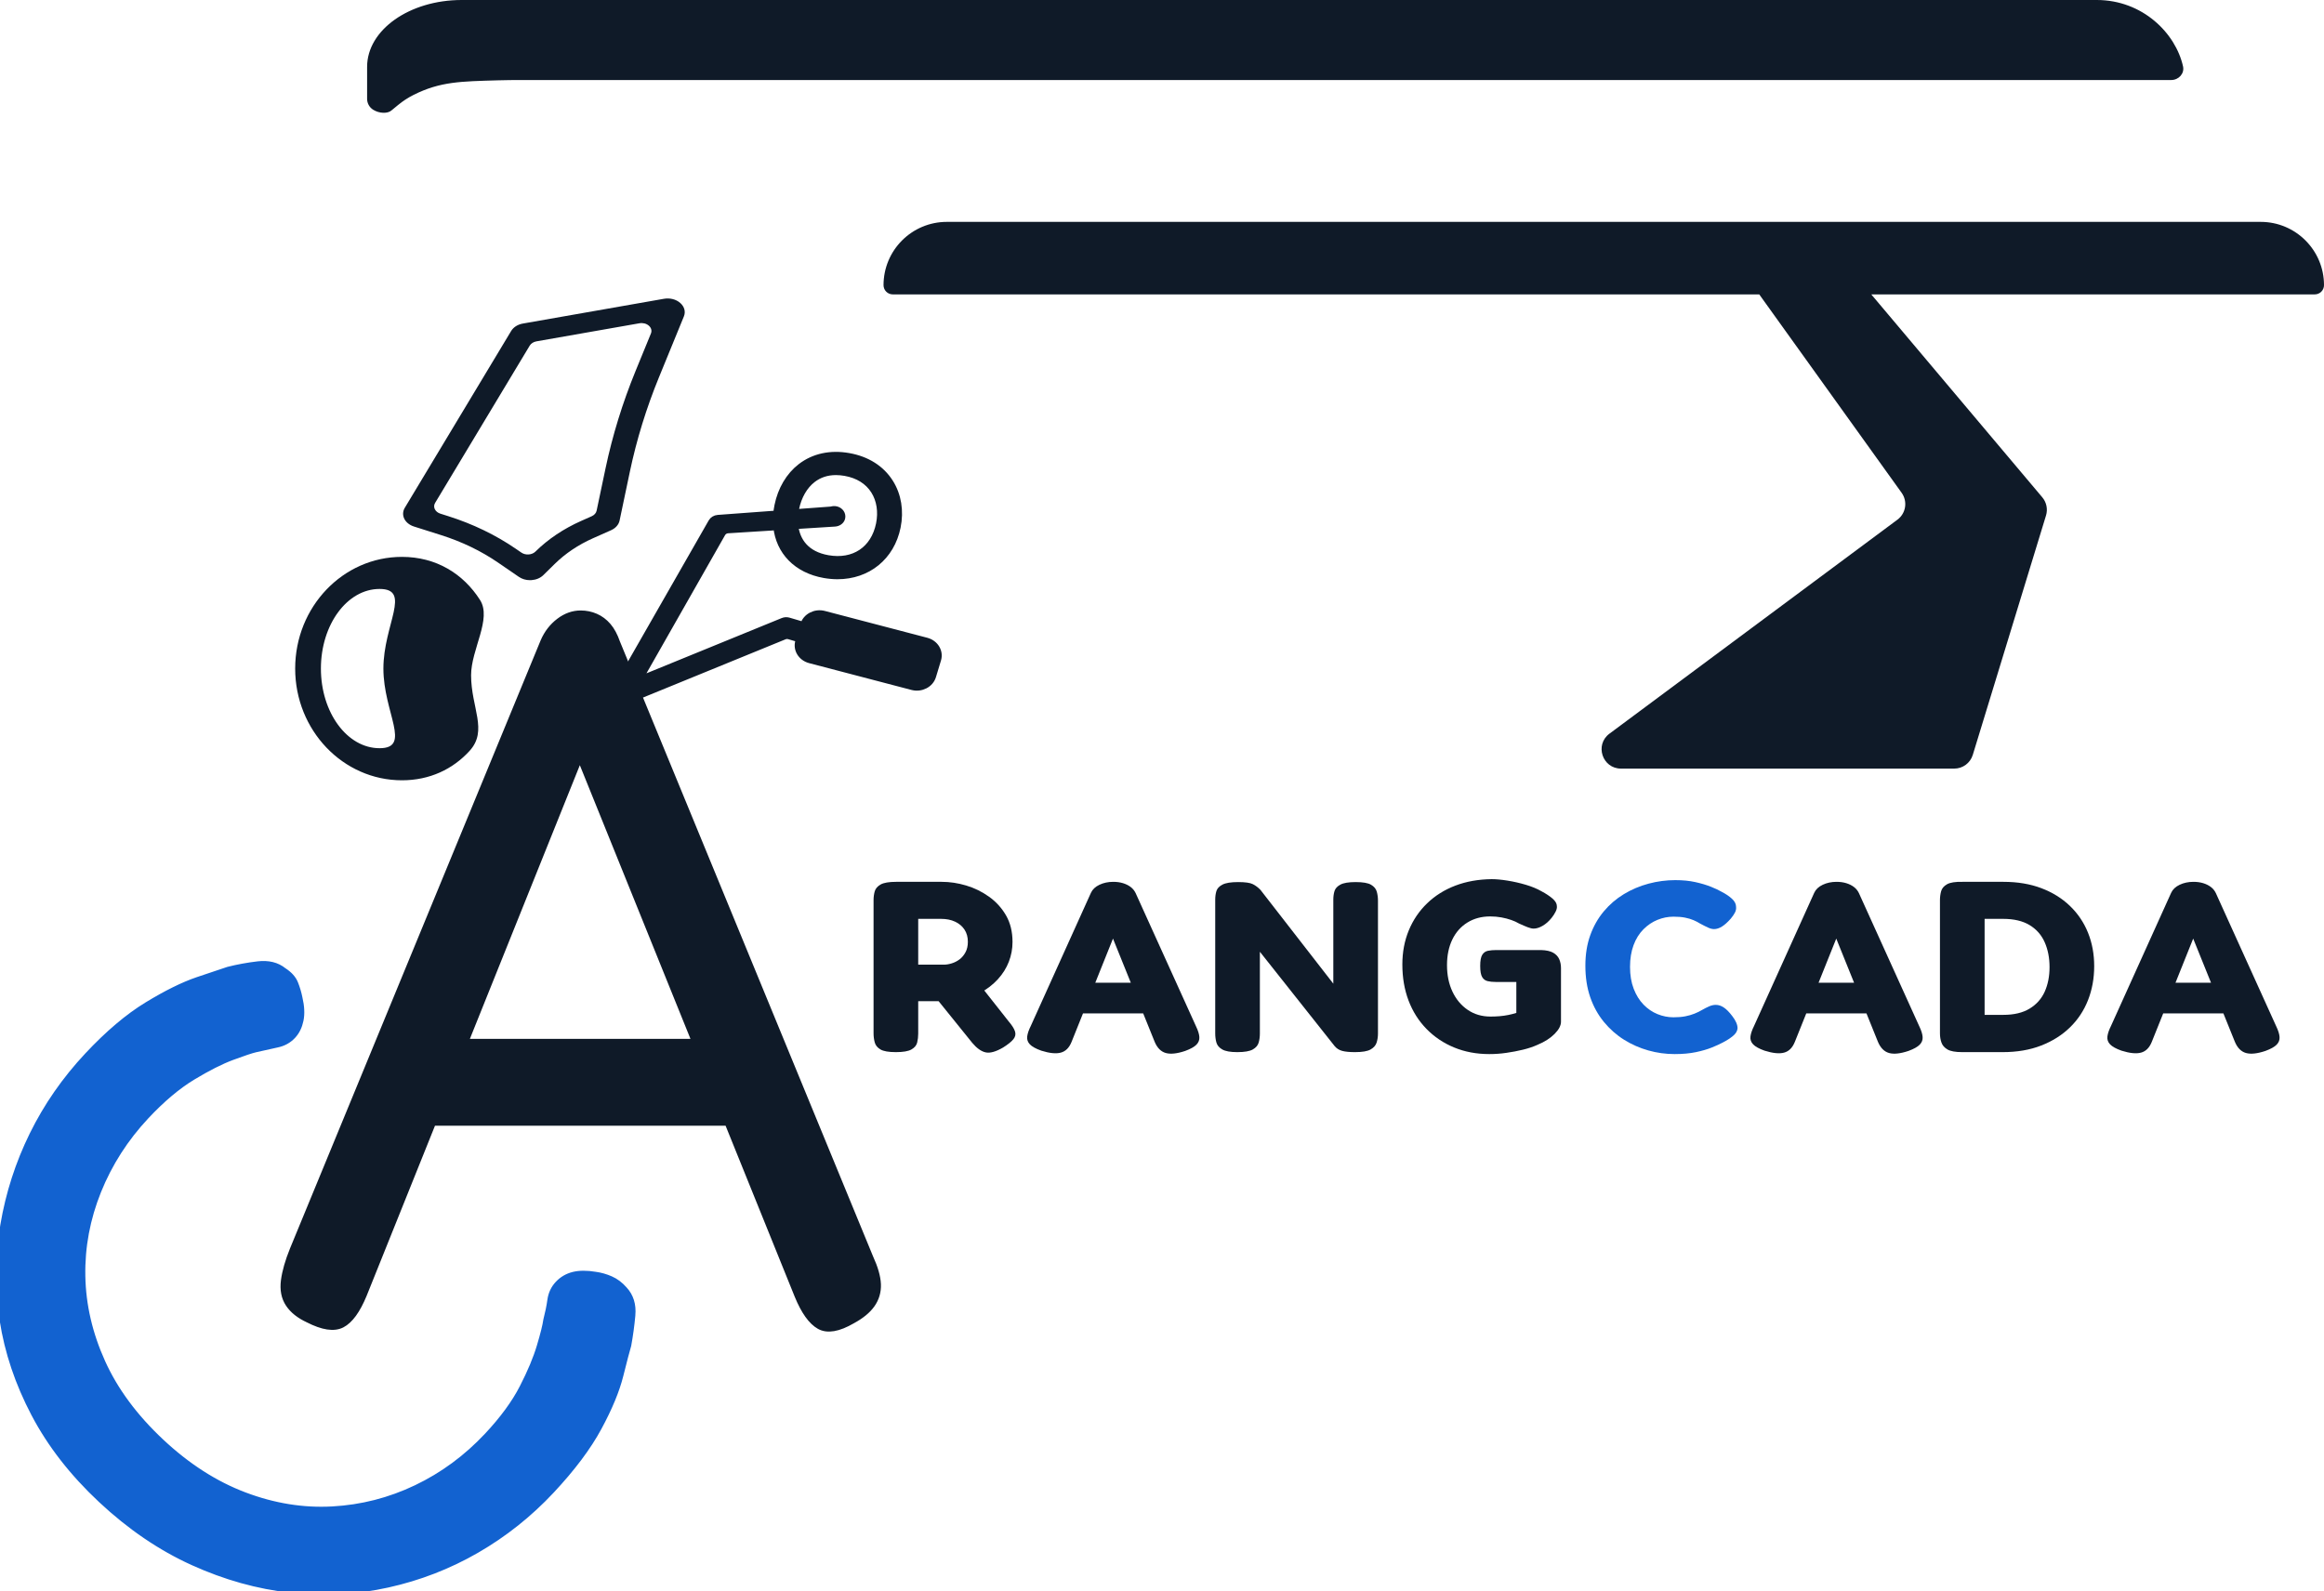
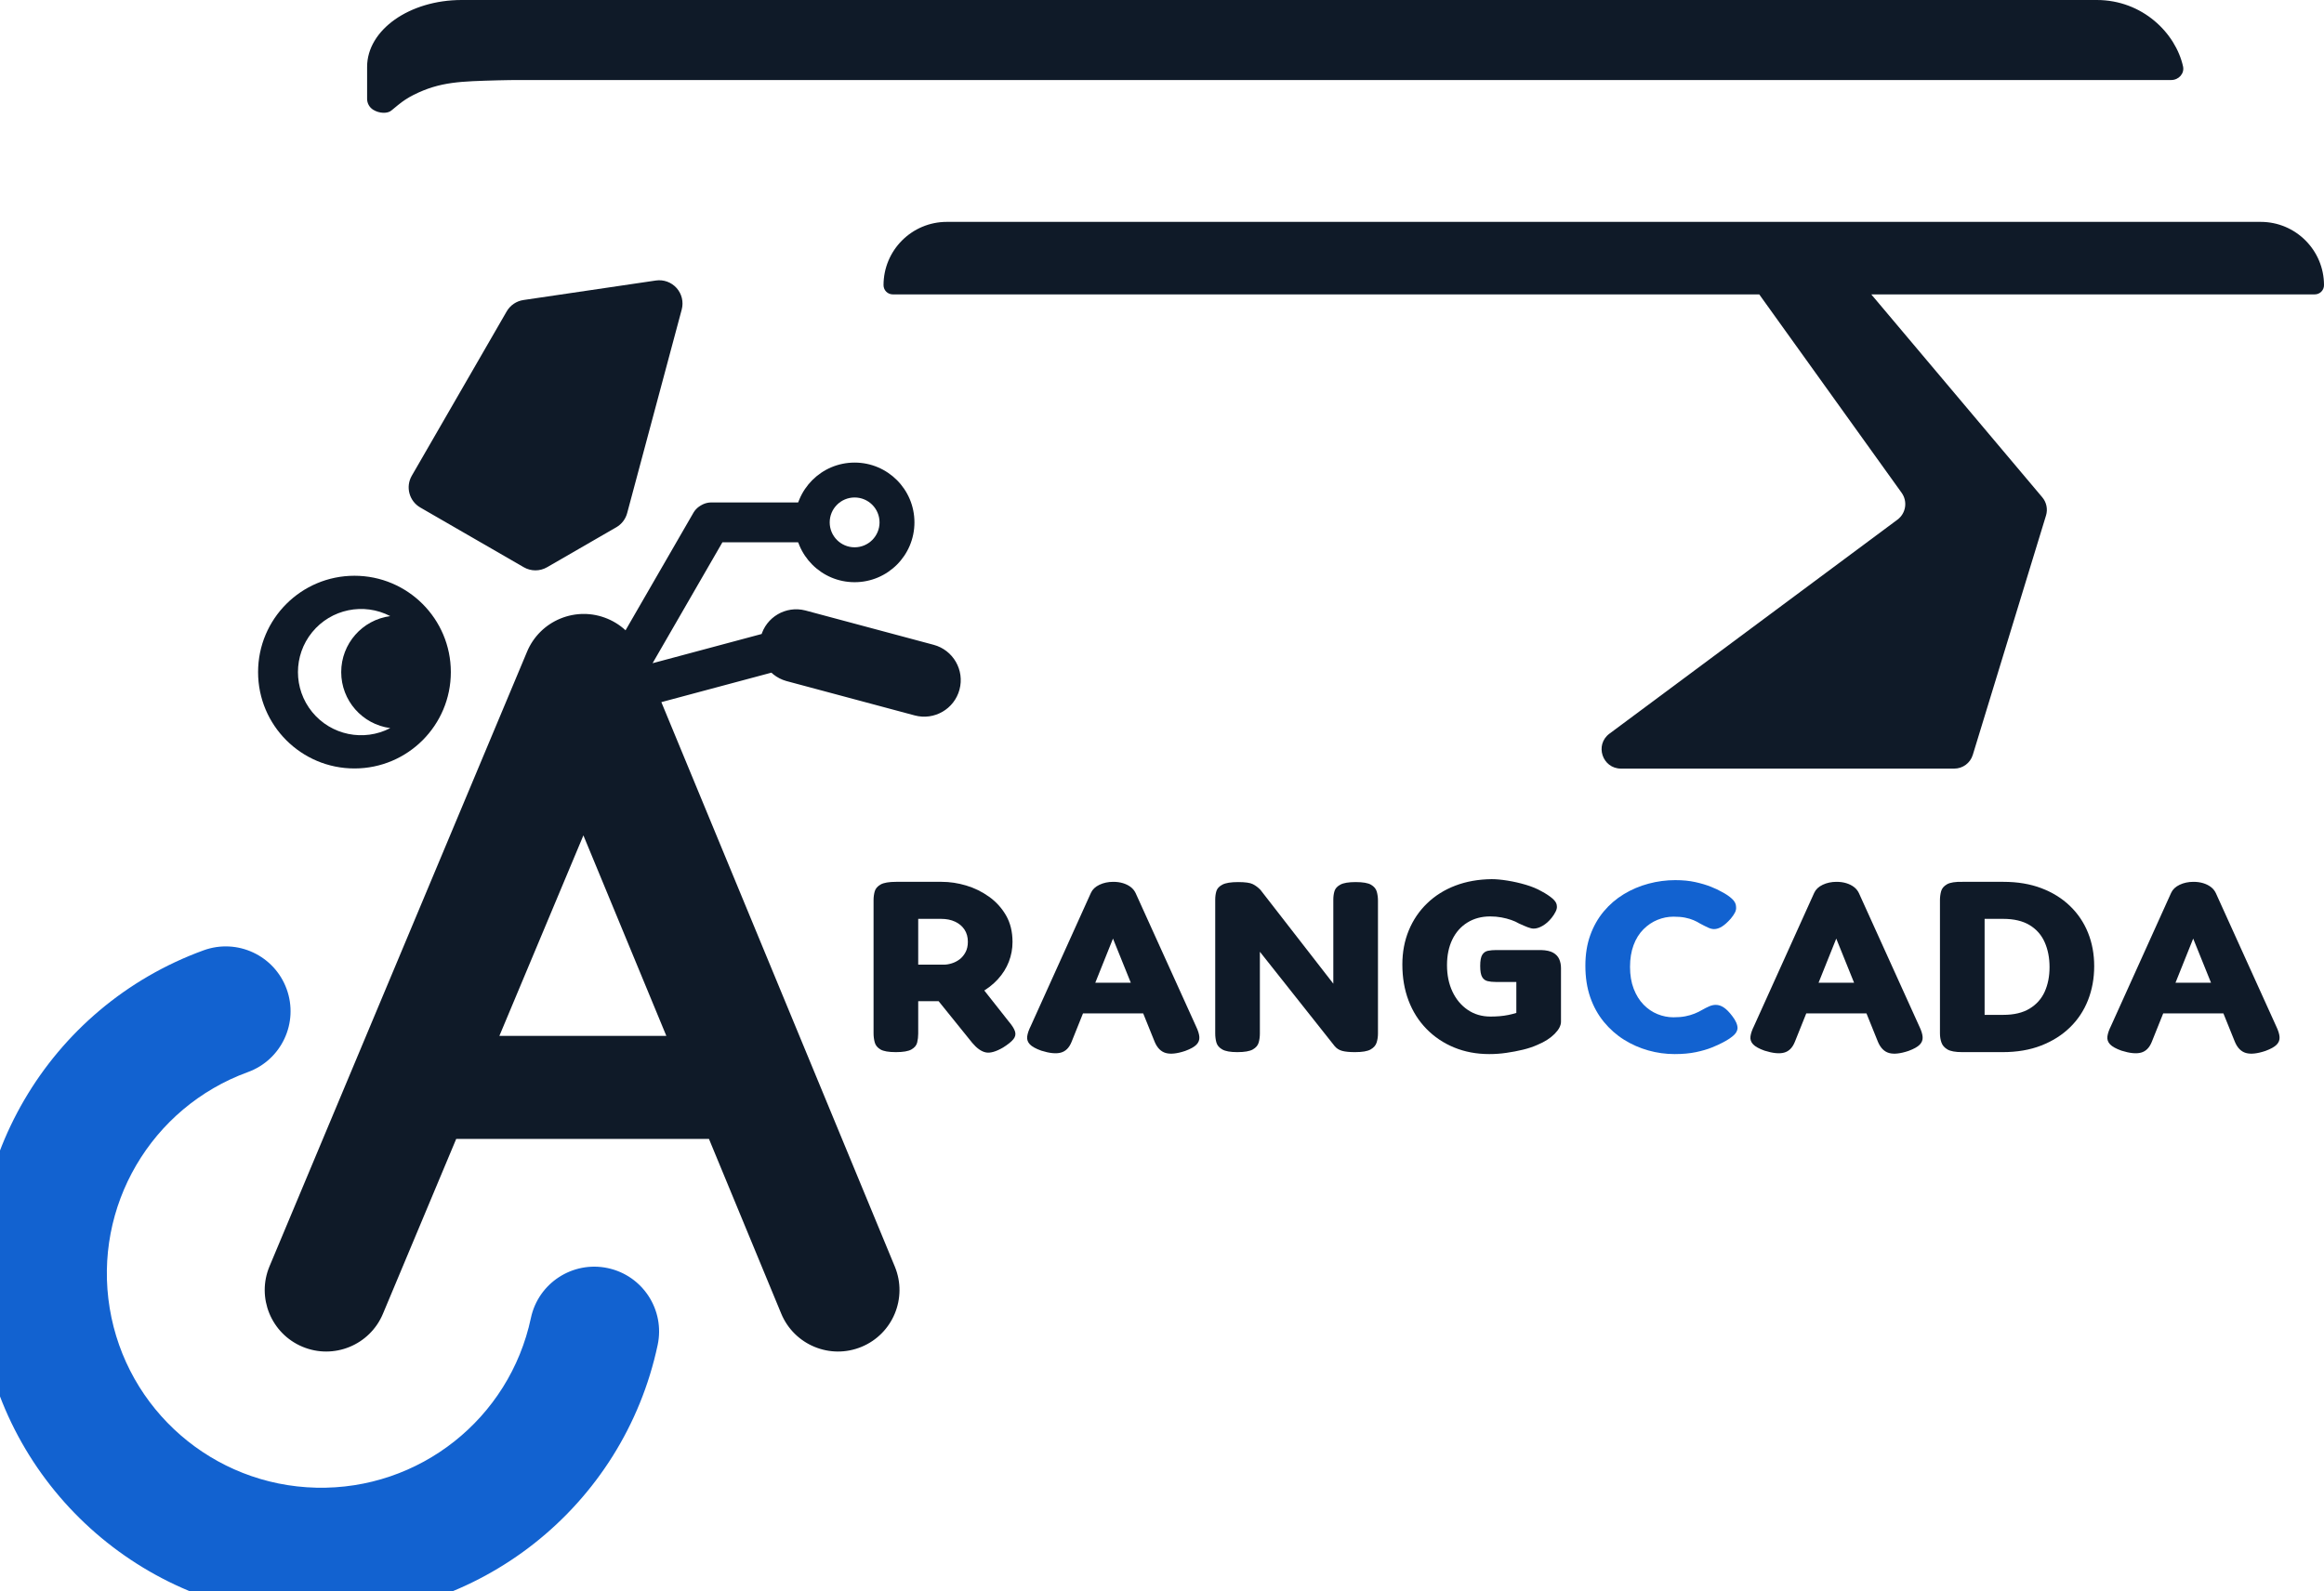
<svg xmlns="http://www.w3.org/2000/svg" id="ArangCada_Full_Logo" viewBox="63.93 0 1602.07 1096.9">
  <defs>
    <style>
      .structure { fill:#0F1A28; }
      .letter-a { fill:#0F1A28; stroke:#0F1A28; stroke-width:6; stroke-linejoin:round; stroke-linecap:round; paint-order:stroke fill; }
      .letter-c { fill:#1262D0; stroke:#1262D0; stroke-width:6; stroke-linejoin:round; stroke-linecap:round; paint-order:stroke fill; }
      .detail { fill:#0F1A28; }
    </style>
  </defs>
  <g id="tricycle-body-structure">
    <path class="structure" d="M317,68.15v-22.04c0-12.73,7.3-24.26,19.1-32.61C347.9,5.16,364.2,0,382.21,0h1127.13C1540.99,0,1563.78,22.95,1568.83,45.81c1.07,4.84-2.93,9.37-8.17,9.37H423.96c-5.92,0-11.5.05-16.83.21-25.44.74-39.66.8-58.09,10.04-3.86,1.93-7.46,4.31-10.75,7.02l-4.31,3.55c-2.76,2.6-8.67,2.24-12.75-.29-2.68-1.66-4.23-4.54-4.23-7.56Z" />
    <path class="structure" d="M1666,196.64c0,1.76-.71,3.34-1.86,4.5-1.16,1.15-2.74,1.86-4.5,1.86h-305.73l117.9,139.94c2.92,3.47,3.89,8.18,2.56,12.52l-50.48,165.08c-1.72,5.62-6.9,9.46-12.78,9.46h-229.72c-12.87,0-18.31-16.41-7.97-24.09l198.53-147.57c5.86-4.35,7.14-12.59,2.89-18.52l-98.16-136.82h-597.32c-3.51,0-6.36-2.85-6.36-6.36,0-12.05,4.88-22.96,12.78-30.86s18.81-12.78,30.86-12.78h905.72c24.1,0,43.64,19.54,43.64,43.64Z" />
  </g>
  <g id="lettermark-icon">
-     <defs>
-       <style>
-         .letter-a {
-           fill: #0F1A28;
-           stroke: #0F1A28;
-           stroke-width: 6;
-           stroke-linejoin: round;
-           stroke-linecap: round;
-           paint-order: stroke fill;
-         }
-         .letter-c {
-           fill: #1262D0;
-           stroke: #1262D0;
-           stroke-width: 6;
-           stroke-linejoin: round;
-           stroke-linecap: round;
-           paint-order: stroke fill;
-         }
-         .detail { fill: #0F1A28; }
-       </style>
-     </defs>
-     <path class="letter-c" transform="translate(22 0) translate(330 950) scale(0.885 0.885) translate(-330 -950)" d="M496.41,901.24c-.73,7.95-1.79,15.75-3.19,23.38-1.19,4.01-3.24,11.83-6.16,23.48-2.91,11.66-8.49,25.13-16.74,40.42-8.25,15.29-20.5,31.63-36.76,49.01-17.22,18.4-36.6,33.81-58.15,46.25-21.54,12.44-44.61,21.38-69.19,26.81-24.58,5.44-49.63,6.77-75.15,3.97-25.51-2.78-50.84-9.86-75.98-21.25-25.14-11.38-48.95-27.6-71.44-48.64-22.14-20.72-39.47-43.01-51.99-66.87-12.51-23.84-20.66-48.1-24.45-72.74-3.79-24.64-3.61-49.23.53-73.81,4.14-24.56,11.7-48.01,22.68-70.33,10.98-22.32,25.24-42.85,42.78-61.59,15.94-17.03,31.37-30.09,46.25-39.17,14.89-9.07,27.96-15.54,39.22-19.38,11.26-3.84,19.18-6.49,23.76-7.97,7.53-1.9,15.24-3.31,23.13-4.23,7.89-.91,14.39.68,19.47,4.8,4.39,2.83,7.3,6.03,8.74,9.62,1.43,3.59,2.56,7.35,3.35,11.28,1.53,6.56,1.81,12.24.81,17.06-.99,4.82-2.93,8.76-5.8,11.83-3.19,3.41-7.17,5.61-11.92,6.58-4.76.99-10.4,2.25-16.96,3.78-3.27.77-9.32,2.78-18.12,6.05s-19.11,8.48-30.93,15.63c-11.81,7.16-23.94,17.38-36.38,30.67-16.26,17.38-28.74,36.86-37.44,58.44-8.69,21.58-12.83,43.77-12.41,66.53.42,22.78,5.62,45.21,15.6,67.33,9.97,22.13,25.36,42.91,46.14,62.36,20.44,19.13,42.11,33.03,65.02,41.68,22.9,8.66,45.81,12.36,68.71,11.1,22.9-1.25,44.76-6.85,65.56-16.78,20.8-9.93,39.33-23.59,55.6-40.97,12.12-12.95,21.28-25.46,27.48-37.56,6.2-12.08,10.72-22.88,13.54-32.39,2.82-9.5,4.5-16.24,5.03-20.23,1.46-5.66,2.53-10.89,3.2-15.71.66-4.8,2.59-8.92,5.78-12.32,3.18-3.4,7.08-5.68,11.66-6.82,4.58-1.13,10.19-1.16,16.84-.06,3.98.53,7.9,1.64,11.75,3.33,3.85,1.69,7.32,4.31,10.41,7.83,4.79,5.13,6.83,11.66,6.1,19.61Z" />
-     <path class="letter-a" transform="translate(464.0 0) scale(0.86 1) translate(-464.0 0)" d="M695.98,867.78L510.28,479.72L500.61,459.51L492.98,443.56C491.11,438.9,488.78,435.16,485.98,432.36C483.18,429.56,479.91,427.46,476.18,426.06C472.44,424.66,468.48,423.96,464.28,423.96C458.21,423.96,452.49,425.71,447.13,429.21C441.76,432.71,437.68,437.26,434.88,442.86L233.98,862.16C230.24,870.1,227.91,877.1,226.98,883.16C226.04,889.23,227.21,894.36,230.48,898.56C233.74,902.76,238.88,906.26,245.88,909.06C257.54,914.19,266.53,915.36,272.83,912.56C279.13,909.76,284.84,903,289.98,892.26L345.56,773.26L582.33,773.26L638.58,892.96C643.71,903.7,649.43,910.57,655.73,913.61C662.03,916.64,670.78,915.36,681.98,909.76C688.98,906.49,694.11,902.88,697.38,898.91C700.64,894.95,702.16,890.51,701.93,885.61C701.69,880.71,699.71,874.76,695.98,867.76L695.98,867.78ZM370.73,719.38L463.58,520.58L557,719.38L370.73,719.38L370.73,719.38Z" />
-     <g transform="translate(0 480) scale(1 0.8) translate(0 -480)">
-       <path class="letter-a" transform="translate(464.0 0) scale(0.86 1) translate(-464.0 0)" d="M510.28,479.72L627.28,428.31C628.61,427.72,630.12,427.64,631.51,428.08L639.88,430.73L639.29,432.81C637.36,439.66,641.35,446.77,648.19,448.7L730.24,471.81C737.09,473.74,744.2,469.75,746.13,462.91L750.19,448.51C752.12,441.66,748.13,434.55,741.29,432.62L659.24,409.51C652.39,407.58,645.28,411.57,643.35,418.41L643.14,419.17L630.82,415.27C629.43,414.83,627.93,414.91,626.59,415.5L510.31,466.59L577.37,339.83C578.33,338.01,580.17,336.81,582.23,336.67L621.65,334.01C623.73,355.33,637.65,371.08,659.68,375.26C663.26,375.94,666.76,376.27,670.16,376.27C693.95,376.27,712.84,360.14,717.74,334.29C720.37,320.41,718.29,306.76,711.88,295.87C704.88,283.97,693.5,276.23,678.98,273.48C664.47,270.73,651.34,273.8,640.98,282.37C631.76,290,625.22,301.89,622.58,315.84C622.11,318.3,621.8,320.7,621.6,323.07L574.34,326.82C572.31,326.98,570.51,328.16,569.55,329.96L500.61,459.51ZM636.33,318.46C638.37,307.71,643.19,298.73,649.9,293.17C655.26,288.73,661.61,286.5,668.86,286.5C671.27,286.5,673.77,286.75,676.37,287.24C686.81,289.22,694.92,294.66,699.82,302.98C704.51,310.95,705.99,321.14,703.99,331.69C699.79,353.82,683.42,365.52,662.29,361.51C644.54,358.14,637.08,346.2,635.66,333.07L667.96,330.89C670.28,330.73,672.4,329.27,673.13,327.06C673.55,325.78,673.54,324.35,673.01,323C671.87,320.11,668.74,318.6,665.81,319.42C665.42,319.53,665.02,319.63,664.62,319.66L635.8,321.95C635.95,320.78,636.13,319.61,636.35,318.46L636.33,318.46Z" />
-       <path class="detail" transform="translate(4.08821 0)" d="M425.21,380.08c.36,0,.72-.02,1.09-.05,3.2-.29,6.08-1.82,8.11-4.32l7.77-9.56c7.38-9.08,16.31-16.57,26.54-22.25l12.32-6.84c3.16-1.76,5.32-4.81,5.92-8.37l7.09-42.15c4.62-27.48,11.37-54.83,20.04-81.3l17.18-52.46c1.34-4.08.42-8.42-2.47-11.61-2.88-3.19-7.11-4.54-11.3-3.62l-97.17,21.33c-3.57.78-6.53,3.12-8.12,6.42l-73.32,152.4c-1.42,2.95-1.55,6.38-.36,9.43,1.19,3.04,3.62,5.48,6.66,6.69l18.8,7.45c14.3,5.67,27.48,13.62,39.17,23.64l14.38,12.33c2.17,1.86,4.85,2.85,7.67,2.85ZM368.8,324.89l-5.37-2.13c-1.78-.71-3.14-2.08-3.84-3.86s-.62-3.71.21-5.44l65.2-135.53c.92-1.9,2.62-3.25,4.68-3.71l70.95-15.57c2.42-.53,4.86.25,6.52,2.09,1.66,1.84,2.19,4.34,1.42,6.7l-10.65,32.5c-8.93,27.28-15.88,55.46-20.65,83.77l-6.14,36.45c-.34,2.06-1.59,3.82-3.41,4.83l-7.27,4.04c-12.13,6.74-22.73,15.62-31.48,26.39-1.17,1.44-2.83,2.33-4.68,2.49-1.85.17-3.64-.41-5.05-1.61l-3.85-3.3c-13.9-11.92-29.58-21.38-46.6-28.12Z" />
-     </g>
-     <path class="detail" transform="translate(21.42084 0)" d="M373.42,413.72c-11.53-18.09-30.22-29.72-53.83-29.72-40.65,0-73.6,34.49-73.6,77.03s32.95,77.03,73.6,77.03c19.2,0,35.15-7.69,46.64-20.3,12.83-14.08,1.03-29.71,1.03-52.15,0-17.83,14.48-38.83,6.16-51.89ZM304.17,515.94c-22.33,0-40.44-24.58-40.44-54.91s18.1-54.91,40.44-54.91,2.64,24.58,2.64,54.91,19.7,54.91-2.64,54.91Z" />
+     <path fill="#1262D0" d="M517.3 927.42A237.11 237.11 0 1 1 204.27 655.31A44.67 44.67 0 0 1 234.83 739.27A147.77 147.77 0 1 0 429.91 908.84A44.67 44.67 0 1 1 517.3 927.42Z" />
+     <path fill="#0F1A28" d="M505.45 482.13L327.9 905.95A42.38 42.38 0 0 1 249.72 873.2L427.27 449.37A42.38 42.38 0 0 1 505.45 482.13ZM505.52 449.55L680.78 873.38A42.38 42.38 0 0 1 602.45 905.77L427.19 481.95A42.38 42.38 0 0 1 505.52 449.55ZM347.35 714.32L583.83 714.32A35.51 35.51 0 0 1 583.83 785.34L347.35 785.34A35.51 35.51 0 0 1 347.35 714.32ZM413.22 214.73A16.04 16.04 0 0 1 424.77 206.89L516.05 193.43A16.04 16.04 0 0 1 533.88 213.45L496.26 353.85A16.04 16.04 0 0 1 488.78 363.59L441.05 391.15A16.04 16.04 0 0 1 425.01 391.15L353.67 349.96A16.04 16.04 0 0 1 347.8 328.05ZM478.51 463.46L542.08 353.35A13.75 13.75 0 0 1 565.89 367.09L502.32 477.21A13.75 13.75 0 0 1 478.51 463.46ZM553.99 346.47L614.12 346.47A13.75 13.75 0 0 1 614.12 373.96L553.99 373.96A13.75 13.75 0 0 1 553.99 346.47ZM489.15 463.93L599.79 434.28A13.75 13.75 0 0 1 606.91 460.84L496.26 490.48A13.75 13.75 0 0 1 489.15 463.93ZM619.03 420.93L707.55 444.64A25.2 25.2 0 1 1 694.5 493.33L605.99 469.61A25.2 25.2 0 0 1 619.03 420.93Z" />
+     <path fill="#0F1A28" fill-rule="evenodd" d="M374.72 463.46A66.44 66.44 0 0 1 241.84 463.46A66.44 66.44 0 0 1 374.72 463.46ZM694.31 360.22A41.24 41.24 0 0 1 611.83 360.22A41.24 41.24 0 0 1 694.31 360.22ZM332.96 424.85A43.53 43.53 0 1 0 332.96 502.07A38.95 38.95 0 0 1 332.96 424.85ZM670.25 360.22A17.18 17.18 0 0 1 635.89 360.22A17.18 17.18 0 0 1 670.25 360.22Z" />
  </g>
  <g id="wordmark-fredoka-outlined" aria-label="RANGCADA" transform="translate(656 724) scale(0.202516 -0.168)">
    <path id="wordmark-1-R" fill="#0F1A28" transform="translate(0 0)" d="M126 -9Q89 -9 73.5 2.0Q58 13 54.0 31.0Q50 49 50 68V615Q50 634 54.0 651.0Q58 668 74.0 679.0Q90 690 127 690H282Q323 690 365.0 675.0Q407 660 443.0 629.0Q479 598 501.0 552.0Q523 506 523 443Q523 401 510.5 362.0Q498 323 473.0 290.0Q448 257 412.0 233.5Q376 210 328 200H202V67Q202 48 198.5 30.5Q195 13 179.0 2.0Q163 -9 126 -9ZM491 10Q454 -16 431.5 -10.0Q409 -4 386 29L222 274L387 305L510 117Q527 93 531.5 76.0Q536 59 526.0 44.0Q516 29 491 10ZM202 350H289Q302 350 316.5 355.5Q331 361 343.0 372.0Q355 383 363.0 401.0Q371 419 371 444Q371 473 359.5 494.0Q348 515 327.5 526.5Q307 538 280 538H202Z" />
    <path id="wordmark-2-A" fill="#0F1A28" transform="translate(560 0)" d="M588 96Q598 71 599.0 53.0Q600 35 589.0 21.5Q578 8 551 -4Q509 -21 484.5 -12.5Q460 -4 447 33L305 457L164 33Q152 -3 127.5 -11.0Q103 -19 61 -3Q33 9 22.0 23.0Q11 37 13.0 55.5Q15 74 25 98L230 645Q238 666 259.0 678.0Q280 690 306 690Q324 690 339.0 684.5Q354 679 365.0 669.0Q376 659 382 644ZM146 150 208 276H403L465 150Z" />
    <path id="wordmark-3-N" fill="#0F1A28" transform="translate(1172 0)" d="M116 -9Q81 -9 65.0 2.0Q49 13 45.0 30.5Q41 48 41 68V617Q41 636 45.0 652.0Q49 668 65.5 678.5Q82 689 119 689Q155 689 169.0 680.5Q183 672 195 657L443 272V617Q443 636 447.0 652.0Q451 668 467.0 678.5Q483 689 519 689Q556 689 571.5 678.0Q587 667 591.0 649.5Q595 632 595 613V67Q595 48 590.5 30.5Q586 13 570.0 2.0Q554 -9 517 -9Q489 -9 473.5 -4.0Q458 1 448 15L193 403V67Q193 48 189.0 30.5Q185 13 169.0 2.0Q153 -9 116 -9Z" />
    <path id="wordmark-4-G" fill="#0F1A28" transform="translate(1811 0)" d="M335 -17Q270 -17 215.5 10.0Q161 37 121.0 86.5Q81 136 60.0 203.0Q39 270 39 351Q39 427 61.0 491.0Q83 555 123.5 602.0Q164 649 219.5 674.5Q275 700 343 701Q366 701 397.0 695.0Q428 689 459.0 678.0Q490 667 513 651Q535 637 550.0 621.5Q565 606 565 590Q566 580 560.5 567.0Q555 554 547 542Q533 521 516.5 509.5Q500 498 486 498Q478 498 466.0 503.5Q454 509 436 519Q425 527 409.5 533.5Q394 540 376.0 544.0Q358 548 338 548Q294 548 260.5 523.0Q227 498 209.0 453.0Q191 408 191 348Q191 287 209.5 239.5Q228 192 261.5 164.5Q295 137 339 137Q355 137 370.0 138.5Q385 140 399.5 143.5Q414 147 427 152V279H357Q341 279 329.0 282.5Q317 286 310.5 299.5Q304 313 304 345Q304 377 311.0 390.5Q318 404 330.5 407.0Q343 410 359 410H511Q538 409 552.5 399.0Q567 389 573.0 372.5Q579 356 579 336V116Q579 92 557.0 65.5Q535 39 499 21Q477 9 449.5 1.0Q422 -7 393.0 -12.0Q364 -17 335 -17Z" />
    <path id="wordmark-5-C" fill="#1262D0" transform="translate(2441 0)" d="M336 -17Q290 -17 246.0 -2.0Q202 13 163.5 42.0Q125 71 95.0 115.0Q65 159 48.5 216.5Q32 274 32 346Q32 415 48.5 470.5Q65 526 94.5 568.5Q124 611 163.0 639.5Q202 668 247.0 682.5Q292 697 338 697Q376 697 406.0 689.0Q436 681 459.0 670.0Q482 659 496 649Q517 636 531.0 620.5Q545 605 545 587Q546 575 541.0 563.5Q536 552 527 539Q511 517 497.0 506.5Q483 496 470 496Q461 496 450.0 502.0Q439 508 422 519Q413 526 400.5 532.5Q388 539 371.5 543.0Q355 547 332 547Q304 547 277.5 534.0Q251 521 229.5 495.0Q208 469 196.0 430.0Q184 391 184 341Q184 290 196.5 251.0Q209 212 230.0 186.0Q251 160 277.5 147.0Q304 134 332 134Q355 134 372.0 138.0Q389 142 403.5 149.0Q418 156 429 164Q442 173 453.5 179.0Q465 185 476 185Q490 185 503.5 174.0Q517 163 532 139Q541 125 545.5 112.5Q550 100 550 89Q549 72 534.5 57.5Q520 43 499 30Q485 21 462.5 10.0Q440 -1 408.5 -9.0Q377 -17 336 -17Z" />
    <path id="wordmark-6-A" fill="#0F1A28" transform="translate(3022 0)" d="M588 96Q598 71 599.0 53.0Q600 35 589.0 21.5Q578 8 551 -4Q509 -21 484.5 -12.5Q460 -4 447 33L305 457L164 33Q152 -3 127.5 -11.0Q103 -19 61 -3Q33 9 22.0 23.0Q11 37 13.0 55.5Q15 74 25 98L230 645Q238 666 259.0 678.0Q280 690 306 690Q324 690 339.0 684.5Q354 679 365.0 669.0Q376 659 382 644ZM146 150 208 276H403L465 150Z" />
    <path id="wordmark-7-D" fill="#0F1A28" transform="translate(3634 0)" d="M122 -9Q87 -9 71.5 2.0Q56 13 51.0 30.5Q46 48 46 68V615Q46 634 50.0 651.5Q54 669 70.0 680.0Q86 691 123 690H262Q334 690 391.0 664.0Q448 638 488.5 591.0Q529 544 550.0 481.0Q571 418 571 344Q571 269 550.0 204.5Q529 140 488.5 92.5Q448 45 390.5 18.0Q333 -9 259 -9ZM198 144H262Q316 144 351.0 169.5Q386 195 402.5 239.0Q419 283 419 340Q419 397 402.5 442.0Q386 487 351.0 512.5Q316 538 261 538H198Z" />
    <path id="wordmark-8-A" fill="#0F1A28" transform="translate(4237 0)" d="M588 96Q598 71 599.0 53.0Q600 35 589.0 21.5Q578 8 551 -4Q509 -21 484.5 -12.5Q460 -4 447 33L305 457L164 33Q152 -3 127.5 -11.0Q103 -19 61 -3Q33 9 22.0 23.0Q11 37 13.0 55.5Q15 74 25 98L230 645Q238 666 259.0 678.0Q280 690 306 690Q324 690 339.0 684.5Q354 679 365.0 669.0Q376 659 382 644ZM146 150 208 276H403L465 150Z" />
  </g>
</svg>
